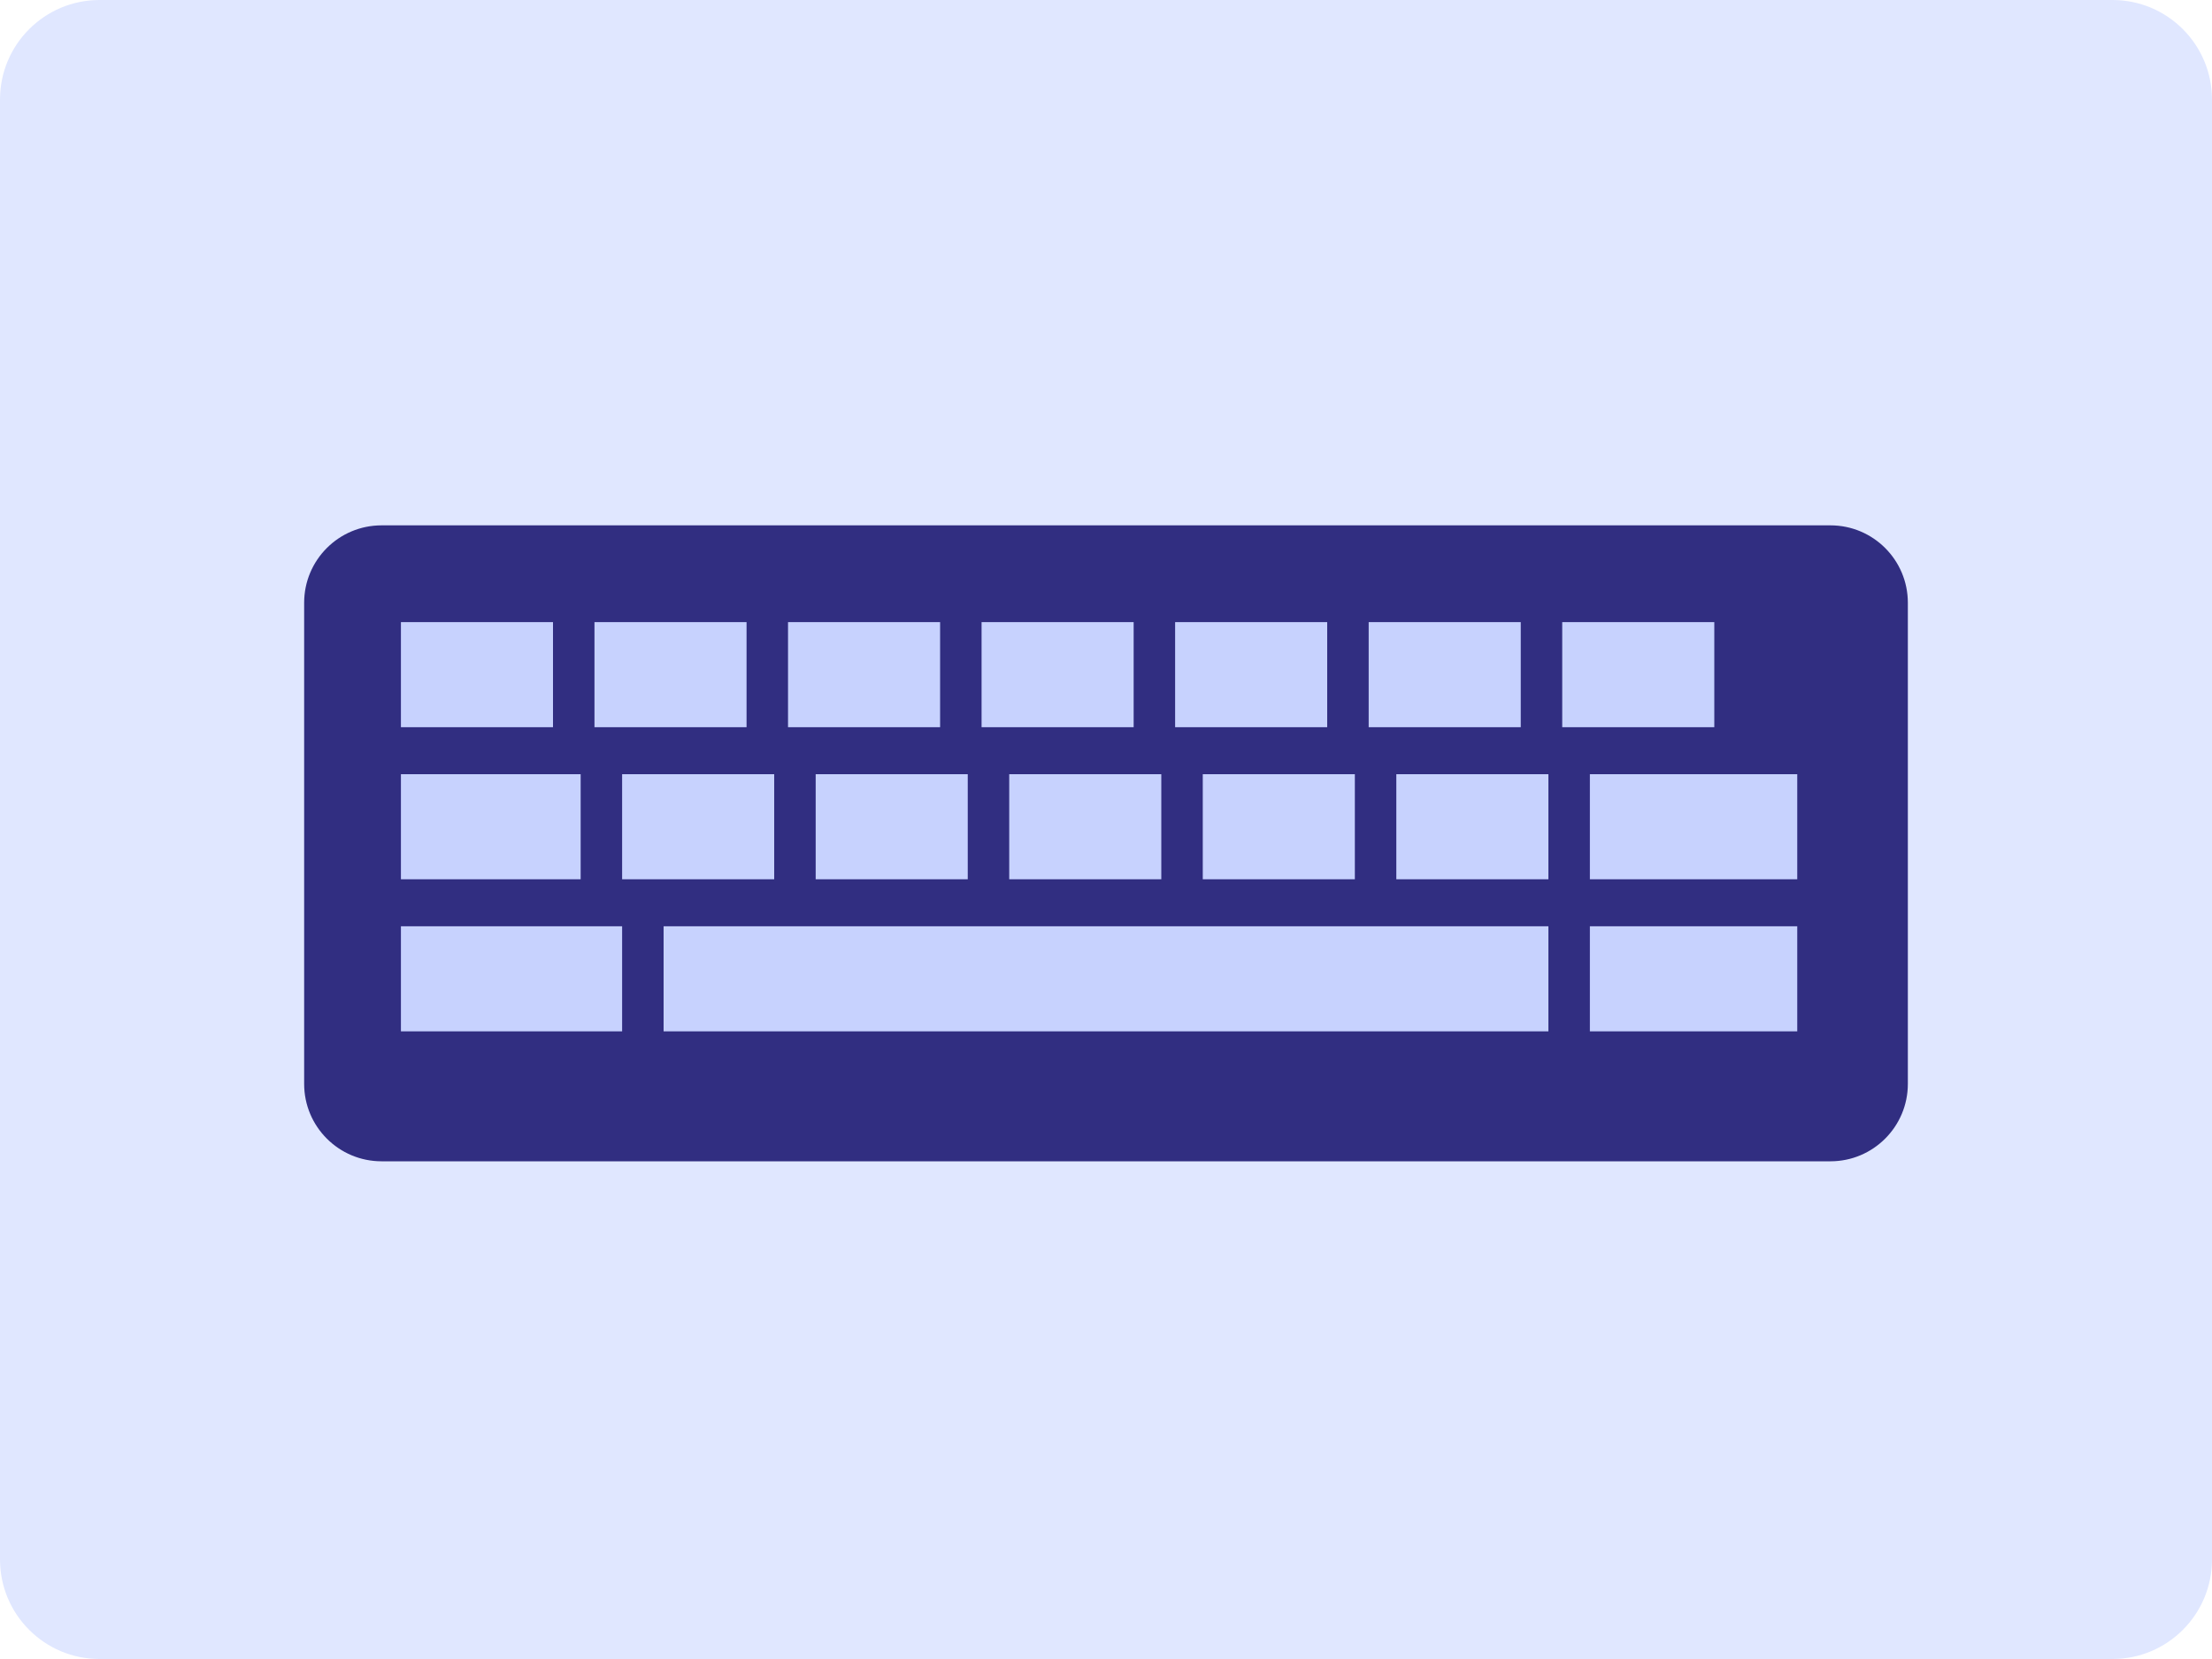
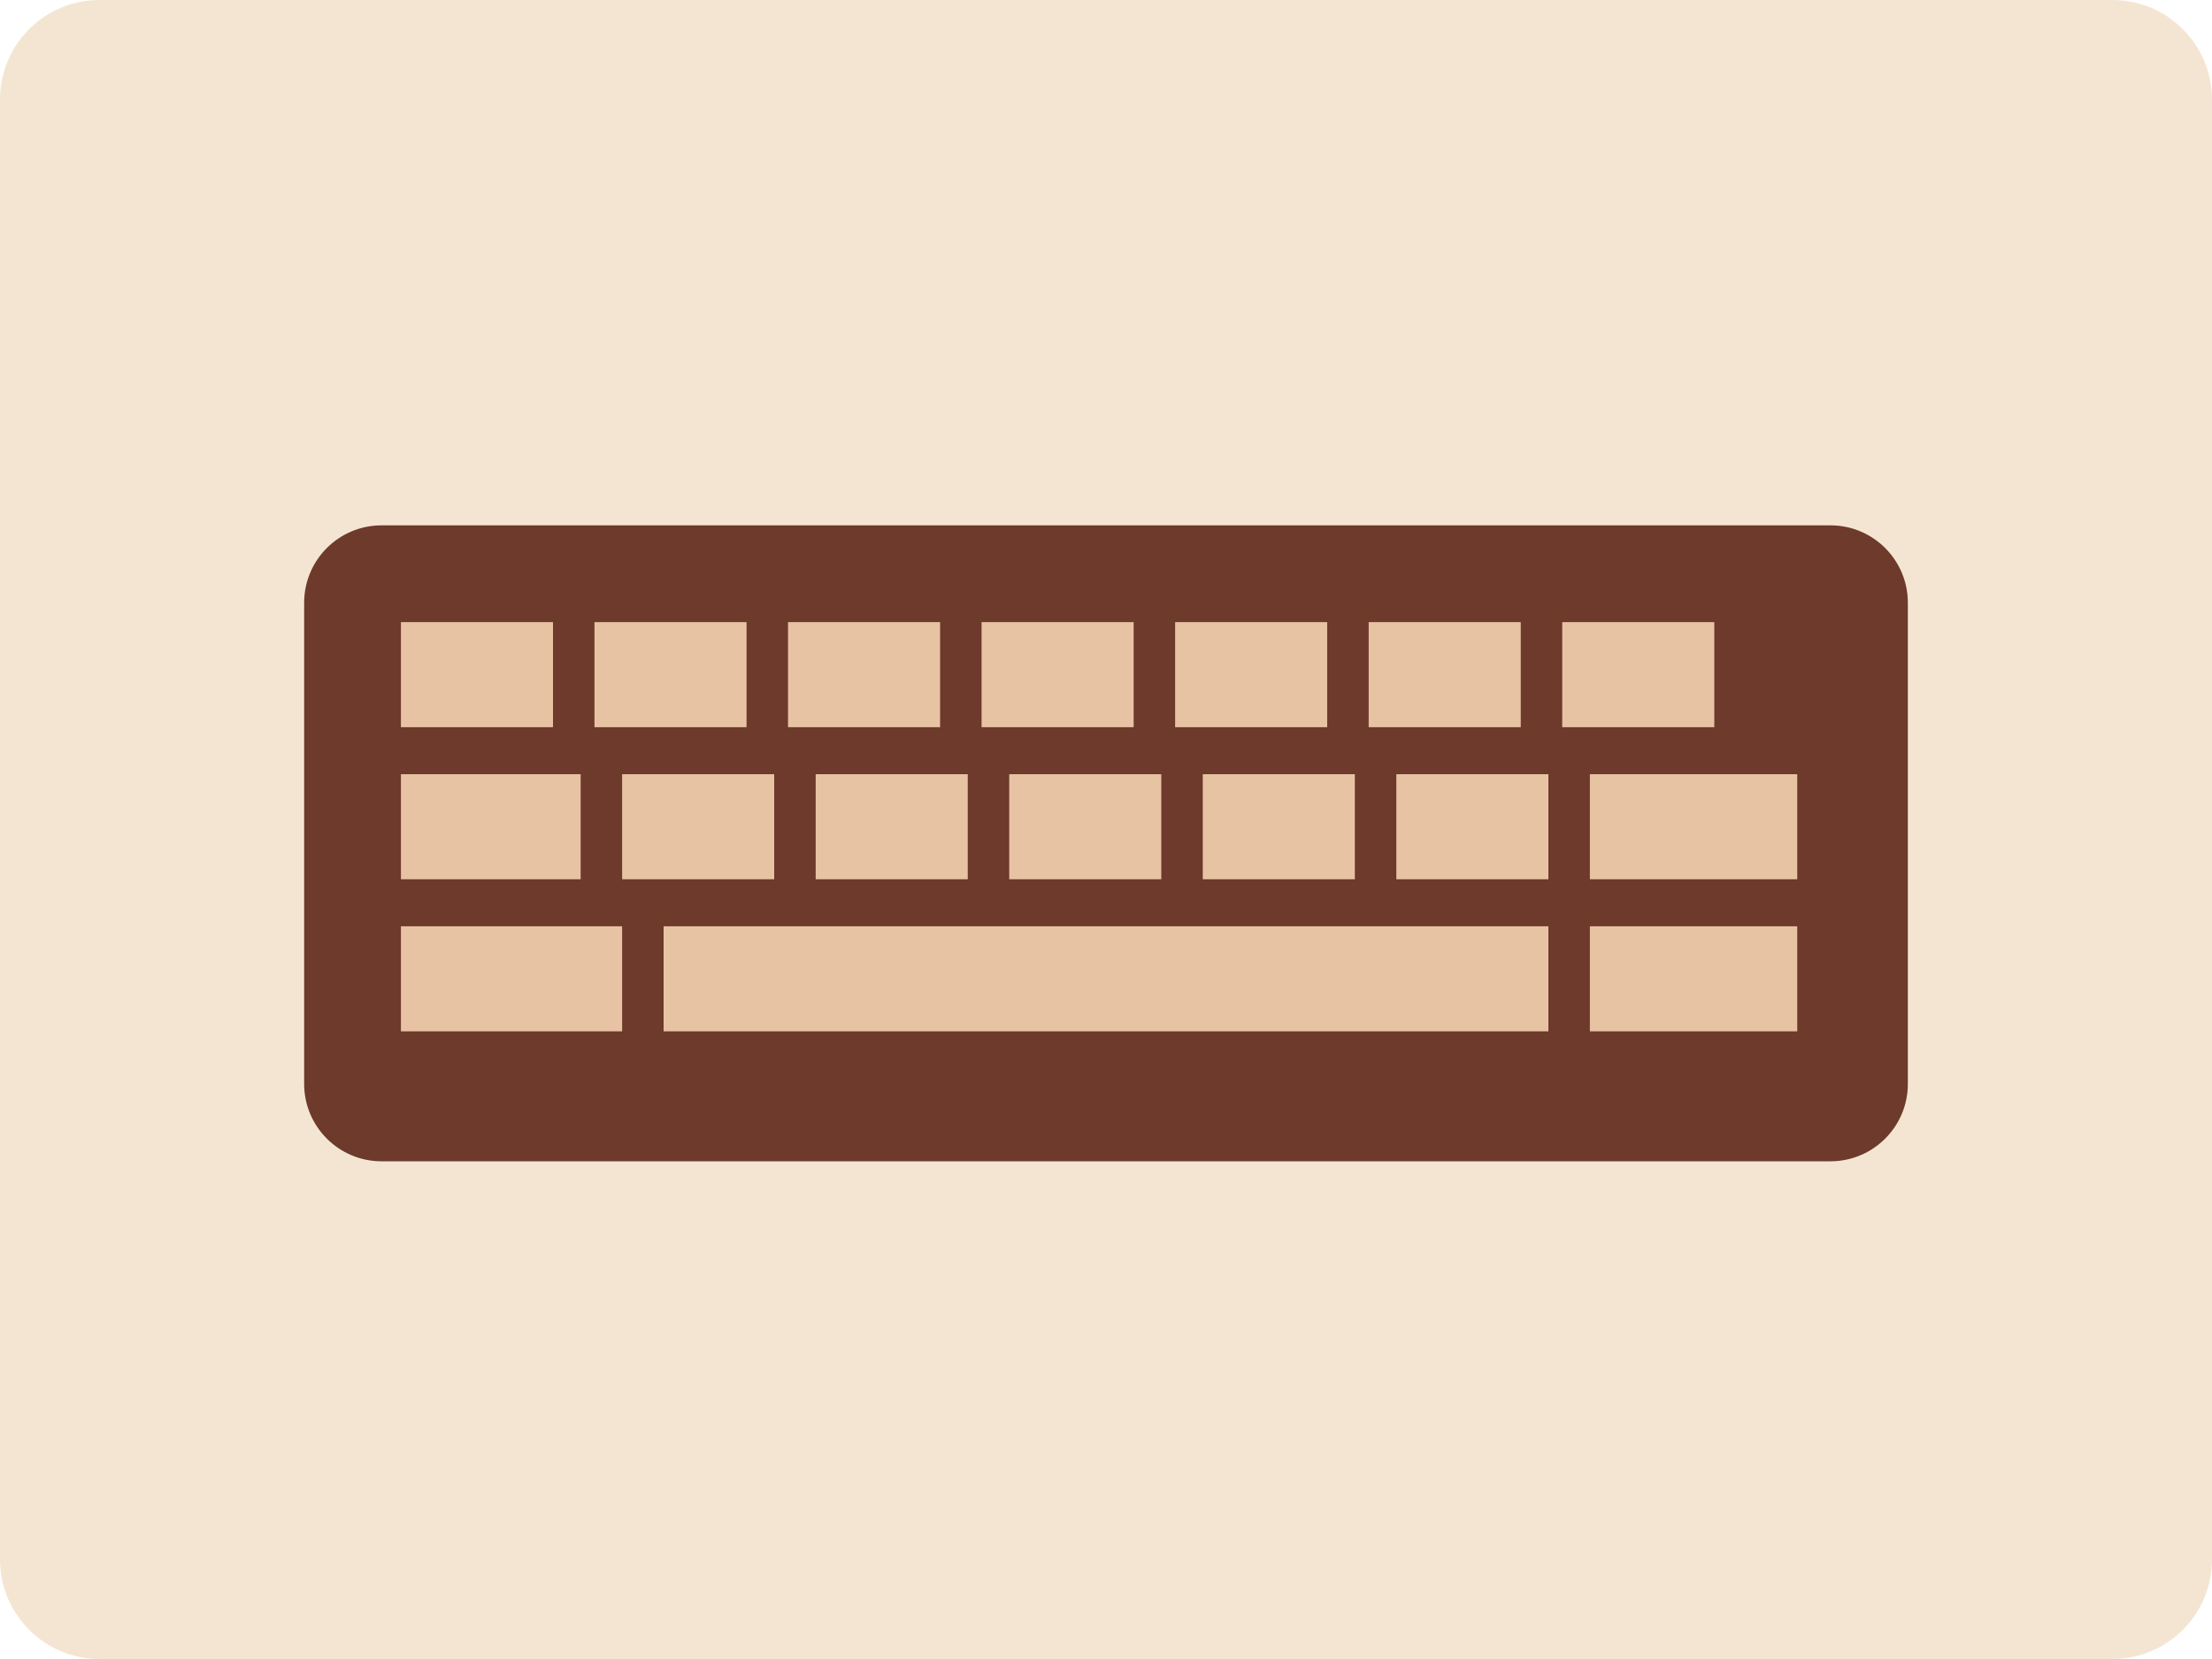
<svg xmlns="http://www.w3.org/2000/svg" viewBox="0 0 800 600">
-   <rect width="800" height="600" rx="36" fill="#e0e7ff" />
-   <rect x="110" y="190" width="580" height="230" rx="28" fill="#312e81" />
-   <g fill="#c7d2fe">
+   <rect width="800" height="600" rx="36" fill="#f4e5d3" />
+   <rect x="110" y="190" width="580" height="230" rx="28" fill="#6d3a2c" />
+   <g fill="#e7c3a3">
    <path d="M145 225h55v38h-55zm70 0h55v38h-55zm70 0h55v38h-55zm70 0h55v38h-55zm70 0h55v38h-55zm70 0h55v38h-55zm70 0h55v38h-55zM145 280h65v38h-65zm80 0h55v38h-55zm70 0h55v38h-55zm70 0h55v38h-55zm70 0h55v38h-55zm70 0h55v38h-55zm70 0h75v38h-75zM145 335h80v38h-80zm95 0h320v38H240zm335 0h75v38h-75z" />
  </g>
</svg>
